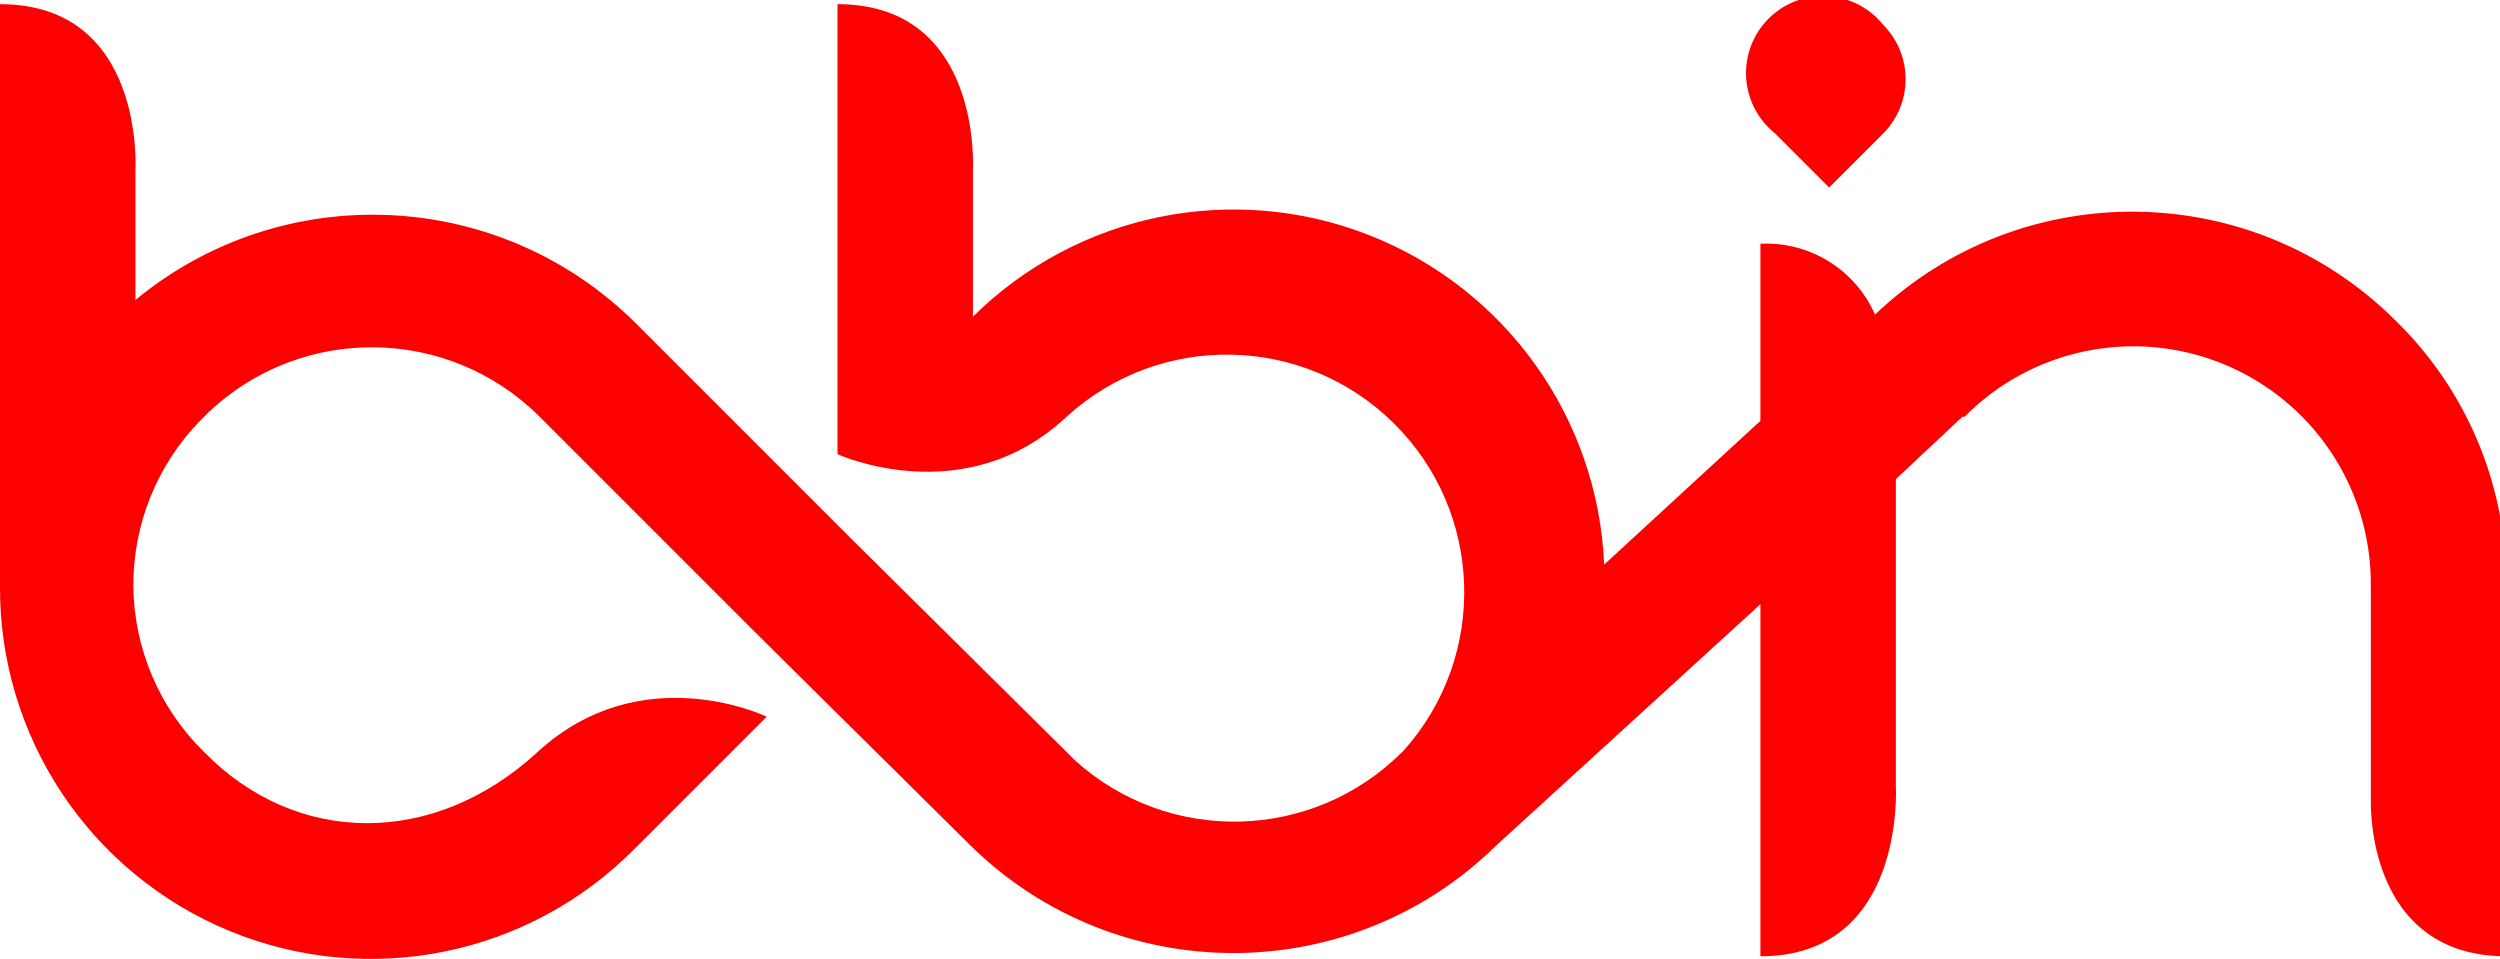
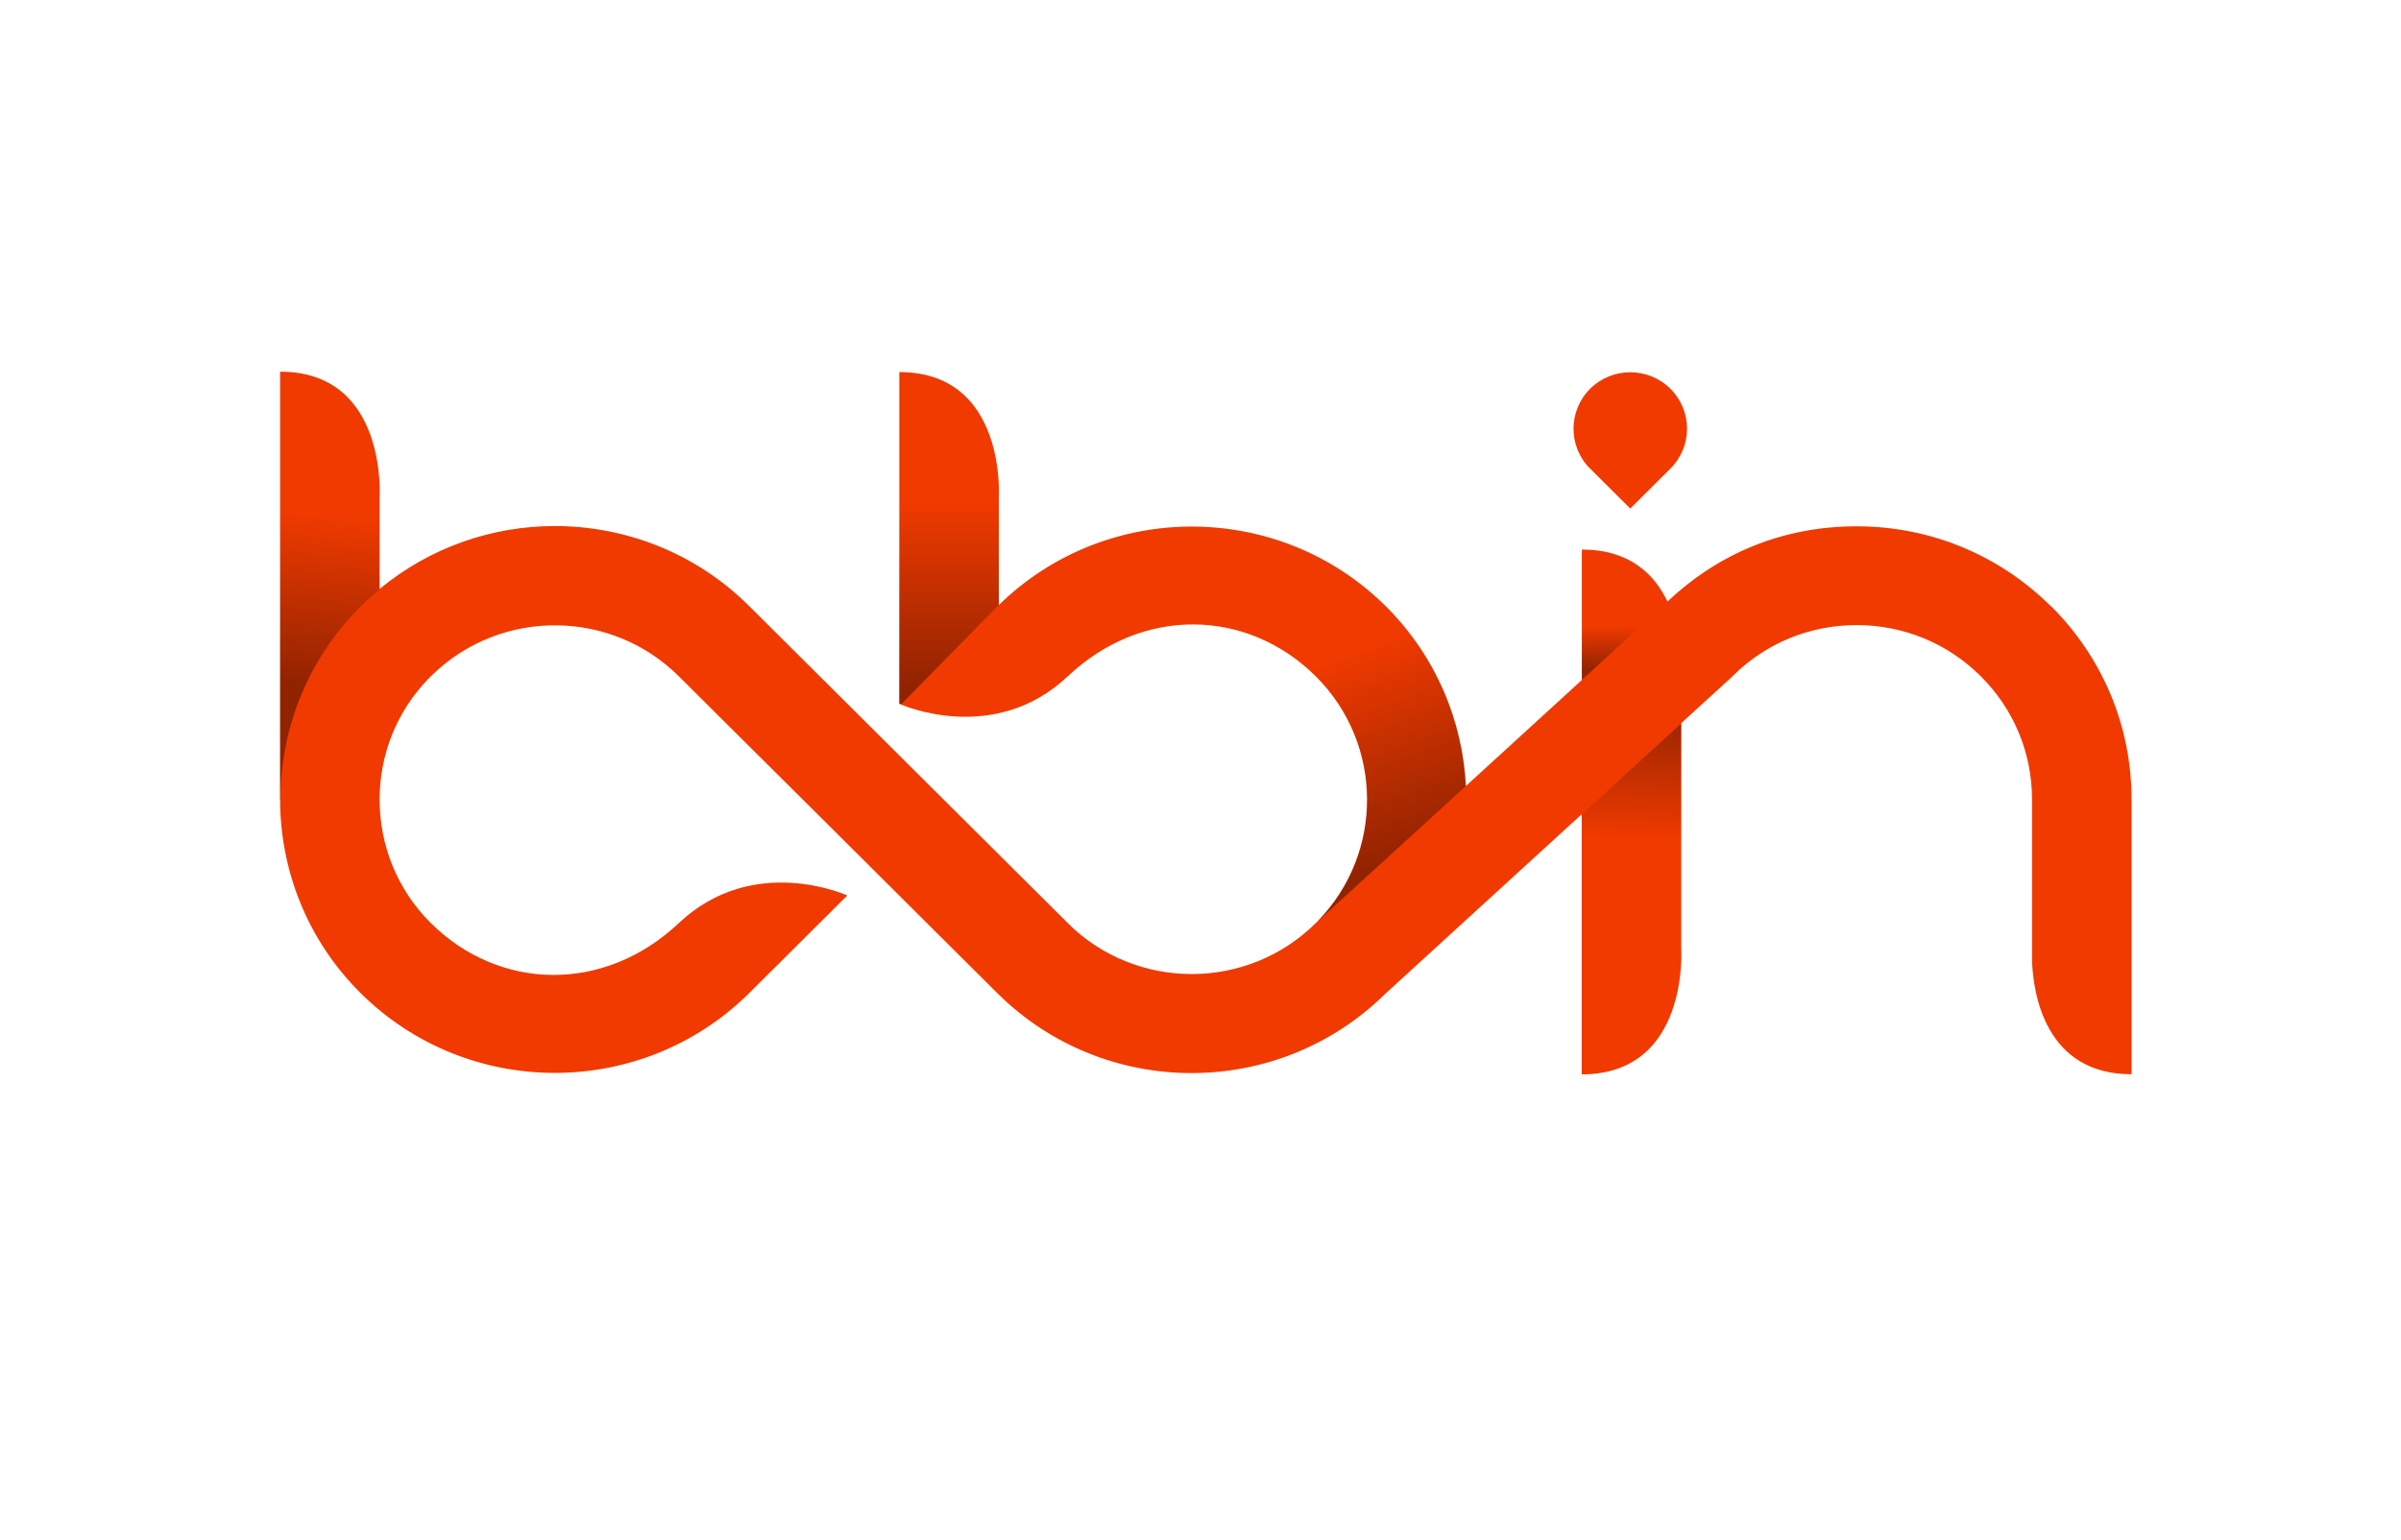
- <svg xmlns="http://www.w3.org/2000/svg" width="120" height="46" viewBox="0 0 120 45.6" fill="red">
-   <defs />
-   <path class="cls-1" d="M115 15.2a17.9 17.9 0 0 0-25-.3 5.7 5.7 0 0 0-5.5-3.4V20L77 26.9A17.8 17.8 0 0 0 46.7 15v-7S47.2 0 40.2 0v21.6s6.1 2.8 11-1.8a11.4 11.4 0 0 1 16.2 16l-.1.1a11.4 11.4 0 0 1-15.7.4l-.4-.4-10.4-10.3-10.3-10.3a17.9 17.9 0 0 0-24-1.1V8S7 0 0 0v27.9a17.8 17.8 0 0 0 30.5 12.6l6.3-6.3s-6-2.9-11 1.7-11.6 4.5-16 0a11.3 11.3 0 0 1-3.4-8A11.3 11.3 0 0 1 9.6 20l.4-.4a11.4 11.4 0 0 1 15.9.2l10.3 10.3 10.4 10.3a18 18 0 0 0 25.2 0l12.7-11.6v16.9c7 0 6.5-8.2 6.5-8.2V22.8l3.2-3h.1a11.4 11.4 0 0 1 19.5 8v10.5c0 2.1.8 7.4 6.5 7.4v-18a17.6 17.6 0 0 0-5.3-12.5z" />
-   <path class="cls-1" d="M85.2 6.2l2.6 2.6 2.6-2.6a3.7 3.7 0 0 0 0-5.2 3.7 3.7 0 1 0-5.2 5.2z" />
+ <svg xmlns="http://www.w3.org/2000/svg" width="106" height="68" viewBox="0 0 106 68" fill="none">
+   <path d="M12.366 16.414C17.114 16.414 16.763 21.943 16.76 21.994V26.01C18.992 24.163 21.742 23.231 24.492 23.231C27.607 23.232 30.711 24.41 33.078 26.767L40.103 33.76L47.135 40.759C47.311 40.935 47.494 41.099 47.683 41.251C47.494 41.099 47.311 40.941 47.135 40.765C50.156 43.766 55.067 43.766 58.088 40.765L58.152 40.7L58.171 40.683C61.109 37.675 61.079 32.845 58.088 29.867C55.073 26.872 50.438 26.755 47.141 29.867C43.853 32.964 39.744 31.1 39.703 31.081V16.432C44.451 16.432 44.099 21.962 44.096 22.012V26.72C48.842 22.077 56.486 22.1 61.191 26.784C63.4 28.988 64.566 31.831 64.713 34.715L69.836 30.031V24.269C71.938 24.269 73.04 25.354 73.617 26.567C75.884 24.422 78.735 23.243 81.974 23.243C85.212 23.243 88.263 24.504 90.554 26.784L90.548 26.767C92.838 29.047 94.105 32.078 94.105 35.308V47.441C90.283 47.441 89.764 43.866 89.711 42.441V35.308C89.711 33.25 88.905 31.315 87.444 29.861C85.984 28.408 84.035 27.605 81.968 27.605C79.901 27.605 77.952 28.402 76.491 29.861L76.426 29.926L74.224 31.936V41.867C74.227 41.913 74.58 47.447 69.83 47.447V35.958L61.156 43.89C58.789 46.223 55.697 47.389 52.605 47.389C49.496 47.389 46.393 46.211 44.025 43.855L37 36.86L29.969 29.867C27.001 26.913 22.195 26.866 19.168 29.727L18.939 29.949C17.49 31.432 16.76 33.361 16.76 35.29V35.313C16.76 37.289 17.508 39.264 19.021 40.765C22.037 43.76 26.671 43.877 29.969 40.765C33.272 37.652 37.406 39.546 37.406 39.546L33.084 43.849C28.338 48.562 20.641 48.556 15.912 43.849C13.545 41.492 12.366 38.397 12.366 35.302V16.414ZM70.201 17.17C71.179 16.197 72.769 16.197 73.747 17.17C74.724 18.143 74.725 19.72 73.747 20.693L71.974 22.458L70.201 20.693V20.699C69.224 19.72 69.224 18.143 70.201 17.17Z" fill="#F03A00" />
+   <path style="mix-blend-mode:multiply" d="M44.096 26.725V22.018C44.096 22.018 44.473 16.437 39.703 16.437V31.087H39.797L44.019 26.79C44.019 26.79 44.072 26.749 44.09 26.725H44.096Z" fill="url(#paint0_linear_5232_3560)" />
+   <path style="mix-blend-mode:multiply" d="M69.831 35.97V47.459C74.601 47.459 74.224 41.879 74.224 41.879V31.948L73.511 32.599L69.831 35.97Z" fill="url(#paint1_linear_5232_3560)" />
+   <path style="mix-blend-mode:multiply" d="M16.012 26.69C16.253 26.456 16.501 26.244 16.76 26.034V22.012C16.76 22.012 17.137 16.431 12.367 16.431V35.319H12.379C12.379 32.294 13.503 29.275 15.765 26.942L16.018 26.684L16.012 26.69Z" fill="url(#paint2_linear_5232_3560)" />
+   <path style="mix-blend-mode:multiply" d="M61.191 26.784C56.486 22.1 48.842 22.077 44.096 26.719C44.072 26.743 44.049 26.76 44.025 26.784L39.803 30.987L39.709 31.087C39.709 31.087 43.843 32.98 47.146 29.867C50.444 26.755 55.079 26.872 58.094 29.867C61.085 32.845 61.115 37.675 58.176 40.683L64.725 34.703C64.578 31.819 63.411 28.976 61.203 26.772L61.191 26.784Z" fill="url(#paint3_linear_5232_3560)" />
+   <path style="mix-blend-mode:multiply" d="M73.611 26.567C73.034 25.354 71.933 24.269 69.831 24.269V30.031C69.831 30.031 73.546 26.631 73.611 26.567Z" fill="url(#paint4_linear_5232_3560)" />
+   <defs>
+     <linearGradient id="paint0_linear_5232_3560" x1="41.899" y1="22.159" x2="41.899" y2="30.43" gradientUnits="userSpaceOnUse">
+       <stop stop-color="white" />
+       <stop offset="1" stop-color="#999999" />
+     </linearGradient>
+     <linearGradient id="paint1_linear_5232_3560" x1="72.487" y1="26.42" x2="72.113" y2="37.048" gradientUnits="userSpaceOnUse">
+       <stop stop-color="white" />
+       <stop offset="0.42" stop-color="#999999" />
+       <stop offset="1" stop-color="white" />
+     </linearGradient>
+     <linearGradient id="paint2_linear_5232_3560" x1="14.422" y1="22.792" x2="13.762" y2="30.36" gradientUnits="userSpaceOnUse">
+       <stop stop-color="white" />
+       <stop offset="1" stop-color="#999999" />
+     </linearGradient>
+     <linearGradient id="paint3_linear_5232_3560" x1="52.022" y1="31.602" x2="55.282" y2="40.563" gradientUnits="userSpaceOnUse">
+       <stop stop-color="white" />
+       <stop offset="1" stop-color="#999999" />
+     </linearGradient>
+     <linearGradient id="paint4_linear_5232_3560" x1="71.709" y1="27.651" x2="71.802" y2="32.218" gradientUnits="userSpaceOnUse">
+       <stop stop-color="white" />
+       <stop offset="0.42" stop-color="#999999" />
+       <stop offset="1" stop-color="white" />
+     </linearGradient>
+   </defs>
</svg>
